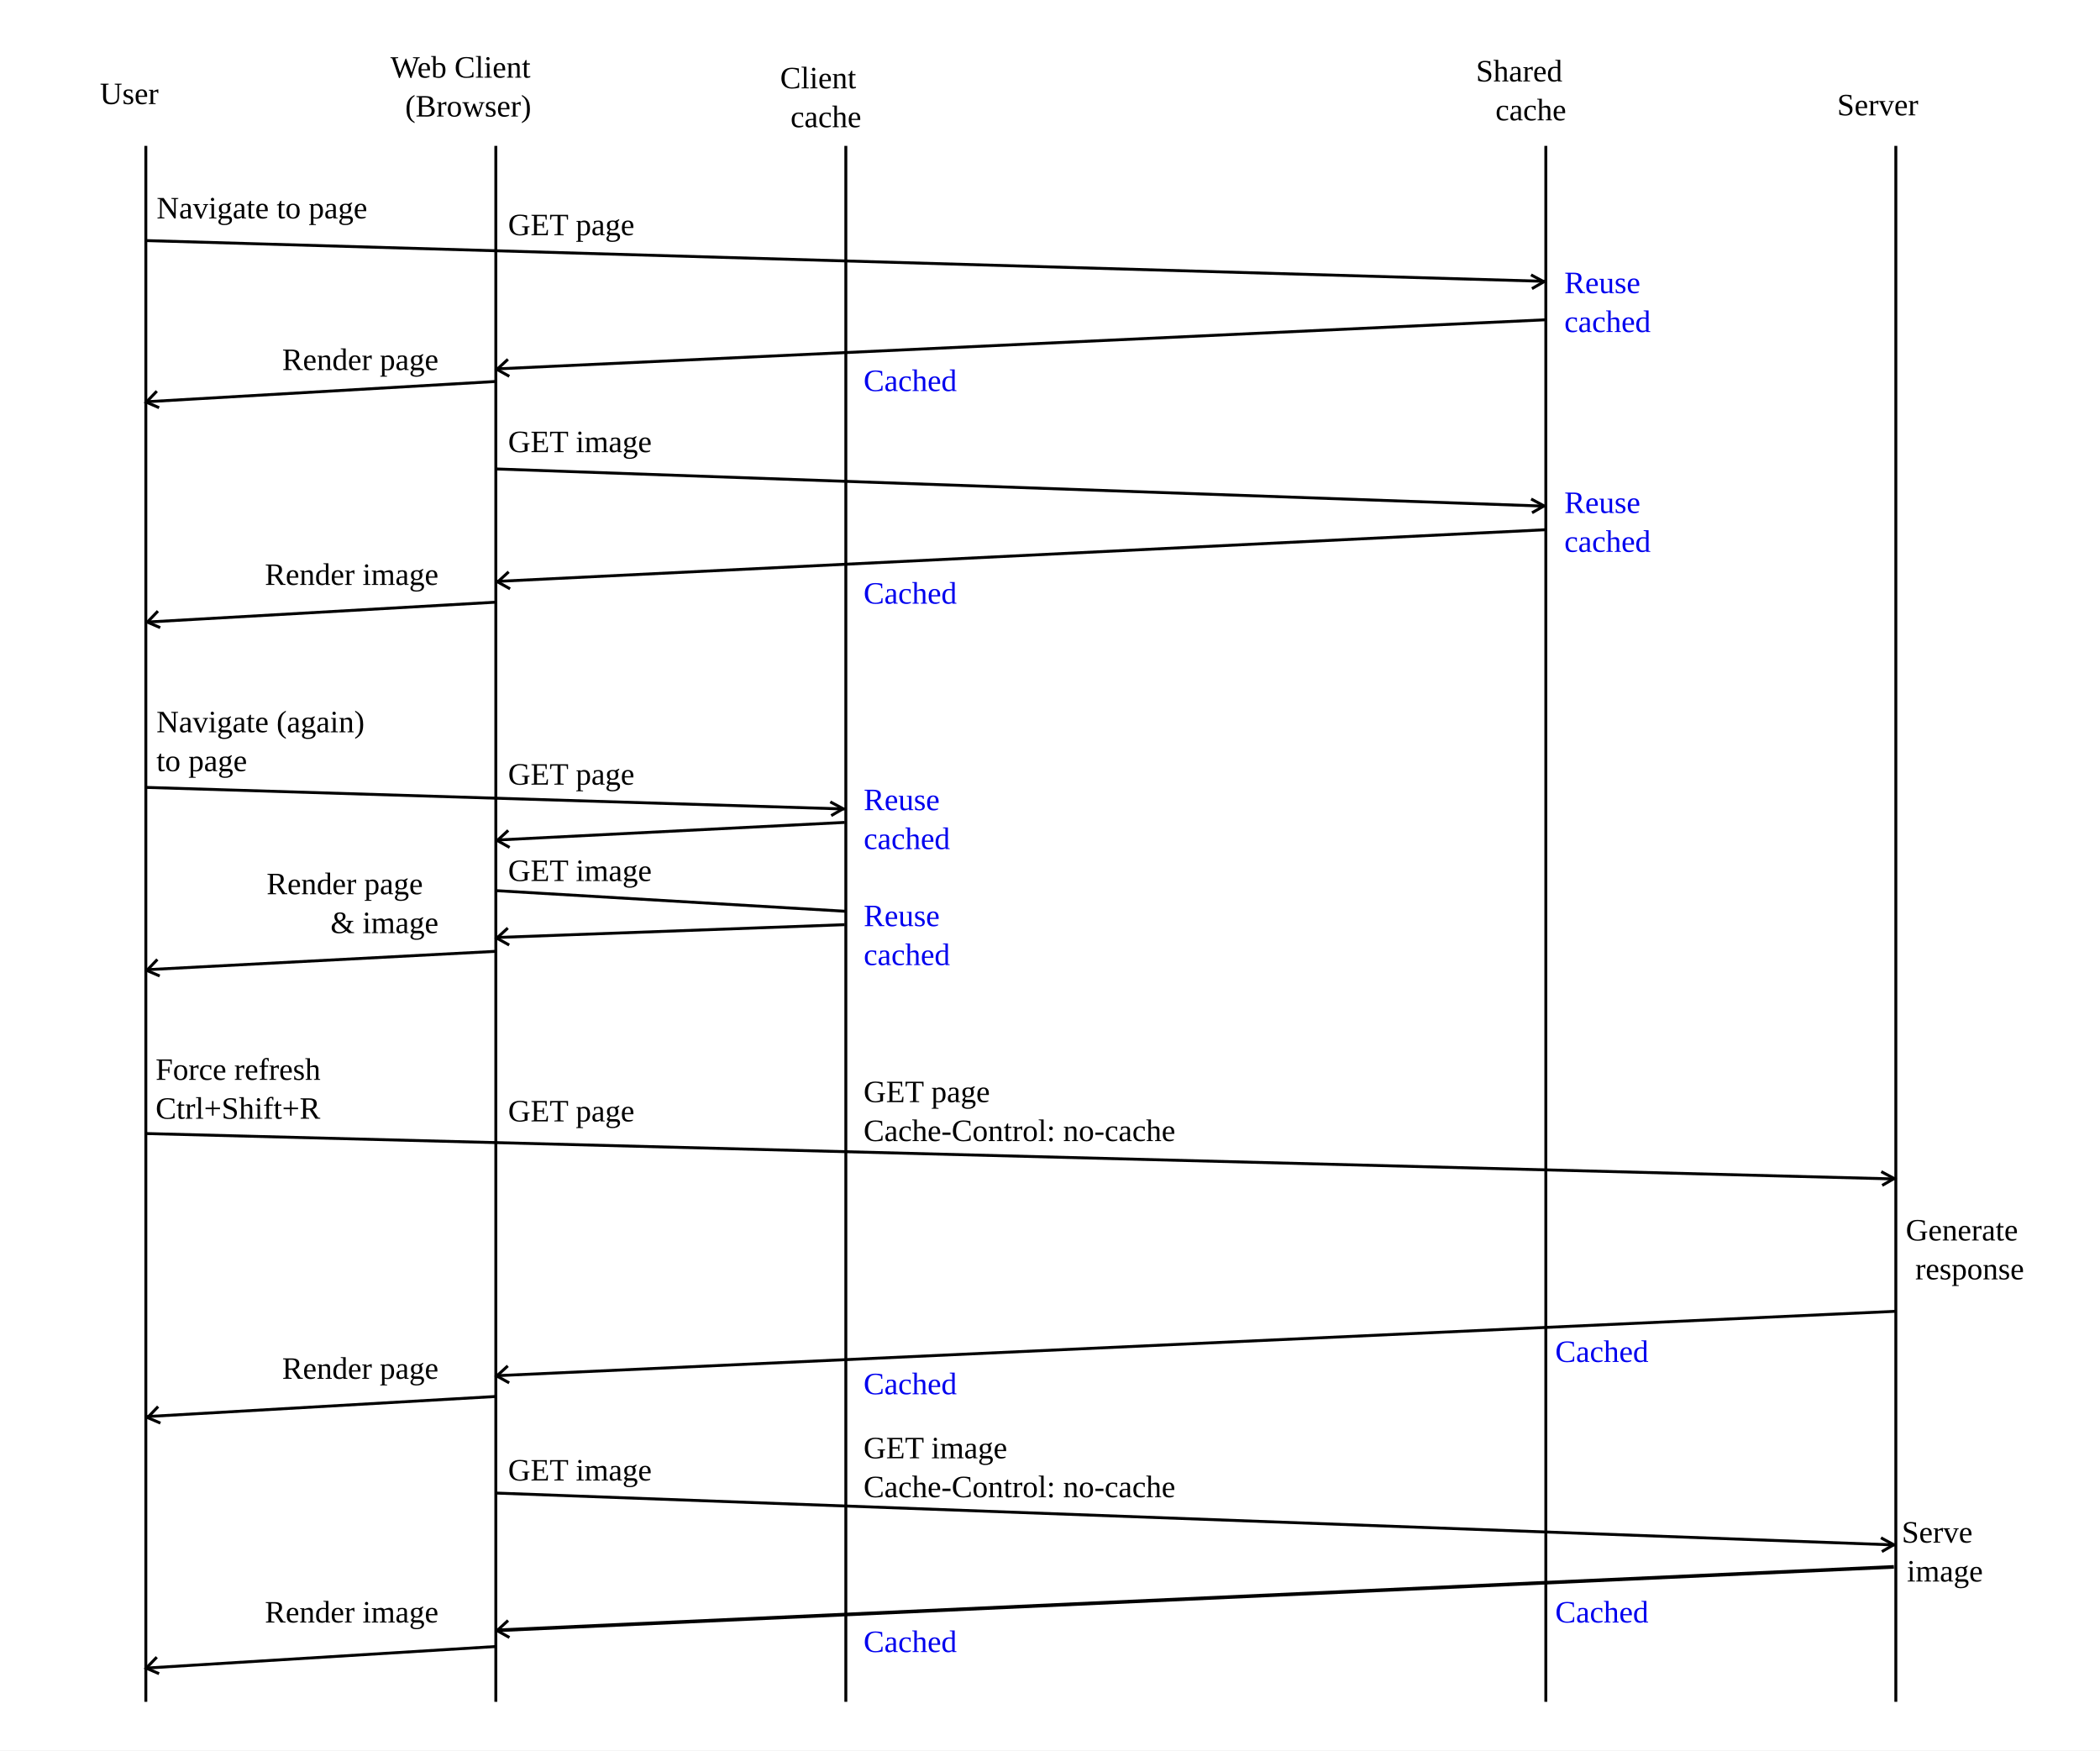
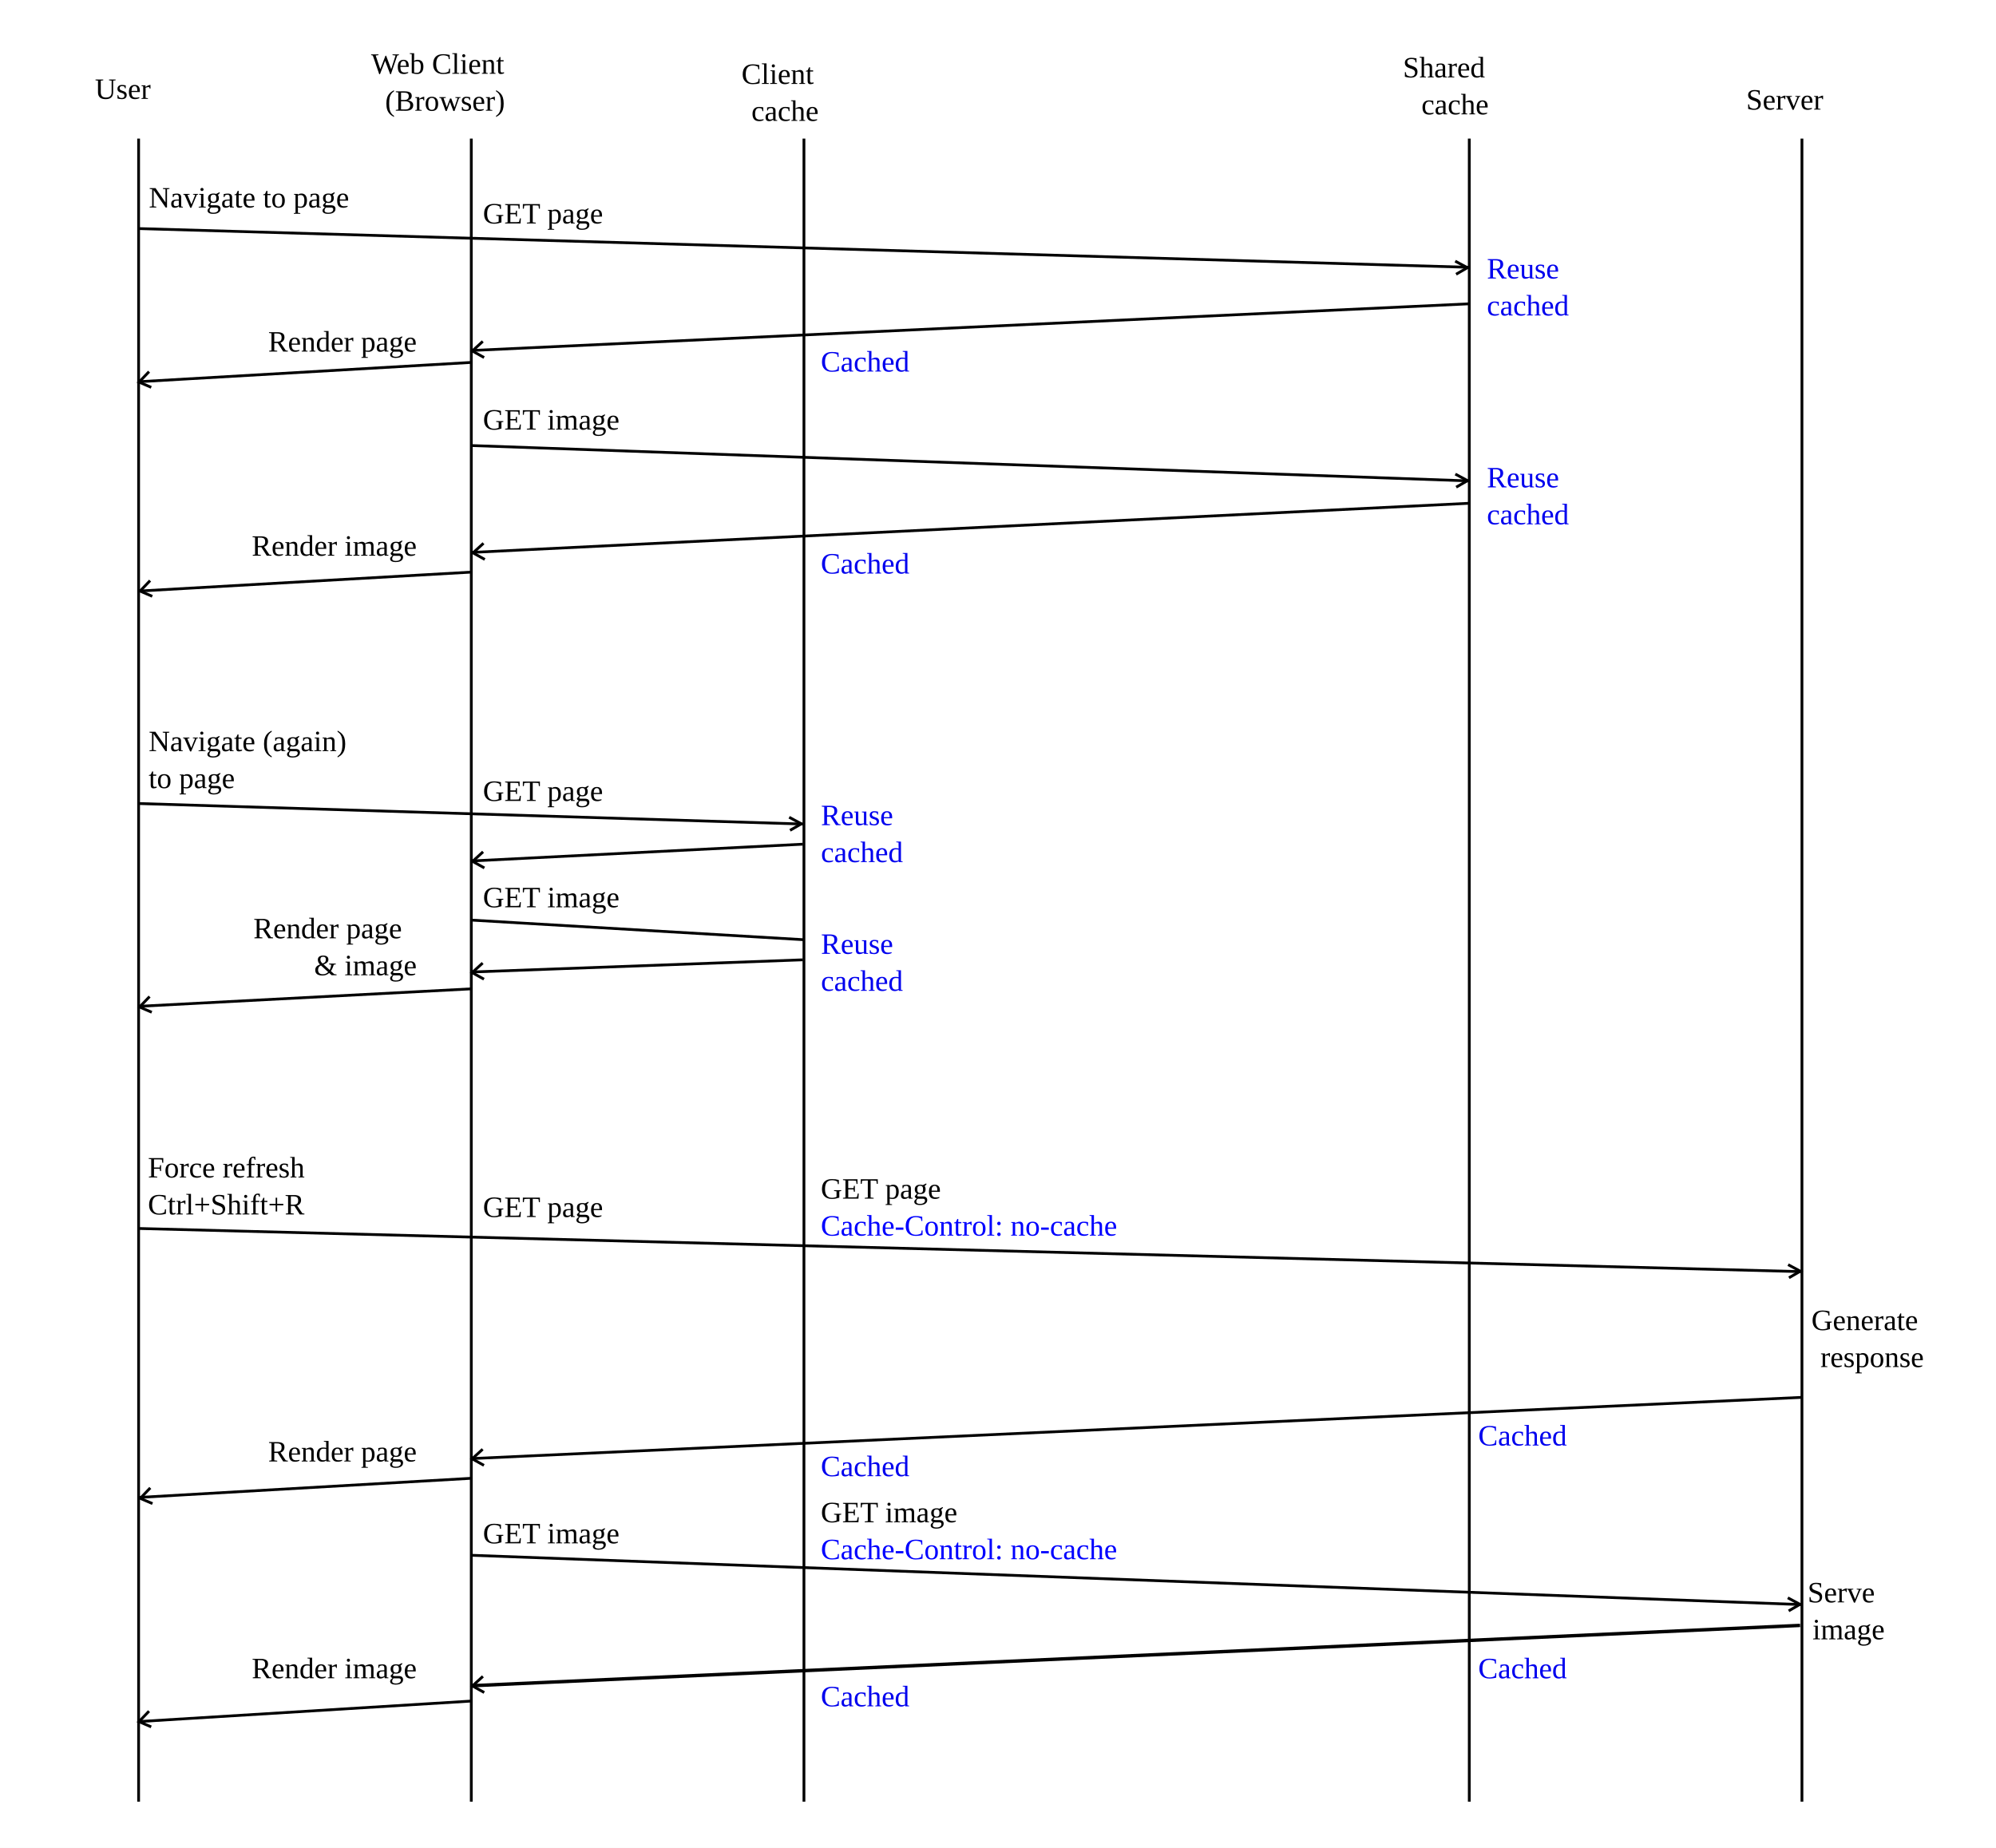
- <svg xmlns="http://www.w3.org/2000/svg" width="1080" height="900" viewBox="0 0 1080 900" version="1.1" id="svg1">
+ <svg xmlns="http://www.w3.org/2000/svg" width="1080" height="1000" viewBox="0 0 1080 1000" version="1.1" id="svg1">
  <defs id="defs1" />
  <g id="layer1">
-     <rect style="fill:#ffffff;fill-opacity:1;stroke:none;stroke-width:2.476" id="rect1" width="1080" height="900" x="0" y="0" ry="1.0547323e-13" />
-     <path style="fill:none;stroke:#000000;stroke-width:1.5;stroke-dasharray:none" d="M 75,75 V 875" id="path1" />
-     <path style="fill:none;stroke:#000000;stroke-width:1.5;stroke-dasharray:none" d="M 255,75 V 875" id="path1-1" />
-     <path style="fill:none;stroke:#000000;stroke-width:1.5;stroke-dasharray:none" d="M 435,75 V 875" id="path22" />
-     <path style="fill:none;stroke:#000000;stroke-width:1.5;stroke-dasharray:none" d="M 795,75 V 875" id="path1-7-2" />
-     <path style="fill:none;stroke:#000000;stroke-width:1.5;stroke-dasharray:none" d="M 975,75 V 875" id="path1-1-6-7" />
+     <rect style="fill:#ffffff;fill-opacity:1;stroke:none;stroke-width:2.61" id="rect1" width="1080" height="1000" x="0" y="0" ry="1.1719247e-13" />
+     <path style="fill:none;stroke:#000000;stroke-width:1.5;stroke-dasharray:none" d="M 75,75 V 975" id="path1" />
+     <path style="fill:none;stroke:#000000;stroke-width:1.5;stroke-dasharray:none" d="M 255,75 V 975" id="path1-1" />
+     <path style="fill:none;stroke:#000000;stroke-width:1.5;stroke-dasharray:none" d="M 435,75 V 975" id="path22" />
+     <path style="fill:none;stroke:#000000;stroke-width:1.5;stroke-dasharray:none" d="M 795,75 V 975" id="path1-7-2" />
+     <path style="fill:none;stroke:#000000;stroke-width:1.5;stroke-dasharray:none" d="M 975,75 V 975" id="path1-1-6-7" />
    <text xml:space="preserve" style="font-size:16px;text-align:center;writing-mode:lr-tb;direction:ltr;text-anchor:middle;fill:#000000;fill-opacity:1;stroke:none;stroke-width:1.5;stroke-dasharray:none;stroke-opacity:1" x="76.448" y="53.508" id="text1">
      <tspan id="tspan1" x="76.448" y="53.508" style="stroke-width:1.5">User</tspan>
    </text>
    <text xml:space="preserve" style="font-size:16px;text-align:center;writing-mode:lr-tb;direction:ltr;text-anchor:middle;fill:#000000;fill-opacity:1;stroke:none;stroke-width:1.5;stroke-dasharray:none;stroke-opacity:1" x="261.284" y="120.924" id="text1-0">
      <tspan id="tspan1-9" x="261.284" y="120.924" style="text-align:start;text-anchor:start;stroke-width:1.5">GET page</tspan>
    </text>
    <text xml:space="preserve" style="font-size:16px;text-align:center;writing-mode:lr-tb;direction:ltr;text-anchor:middle;fill:#000000;fill-opacity:1;stroke:none;stroke-width:1.5;stroke-dasharray:none;stroke-opacity:1" x="261.284" y="232.472" id="text1-0-9">
      <tspan id="tspan1-9-7" x="261.284" y="232.472" style="text-align:start;text-anchor:start;stroke-width:1.5">GET image</tspan>
    </text>
    <text xml:space="preserve" style="font-size:16px;text-align:center;writing-mode:lr-tb;direction:ltr;text-anchor:middle;fill:#000000;fill-opacity:1;stroke:none;stroke-width:1.5;stroke-dasharray:none;stroke-opacity:1" x="80.521" y="112.283" id="text1-0-4">
      <tspan id="tspan1-9-8" x="80.521" y="112.283" style="text-align:start;text-anchor:start;stroke-width:1.5">Navigate to page</tspan>
    </text>
    <text xml:space="preserve" style="font-size:16px;text-align:center;writing-mode:lr-tb;direction:ltr;text-anchor:middle;fill:#000000;fill-opacity:1;stroke:none;stroke-width:1.5;stroke-dasharray:none;stroke-opacity:1" x="245.501" y="300.727" id="text1-0-4-3">
      <tspan id="tspan1-9-8-7" x="245.501" y="300.727" style="text-align:end;text-anchor:end;stroke-width:1.5">Render image</tspan>
    </text>
    <text xml:space="preserve" style="font-size:16px;text-align:center;writing-mode:lr-tb;direction:ltr;text-anchor:middle;fill:#000000;fill-opacity:1;stroke:none;stroke-width:1.5;stroke-dasharray:none;stroke-opacity:1" x="434.76" y="45.406" id="text1-3">
      <tspan id="tspan1-1" x="434.76" y="45.406" style="stroke-width:1.5">Client</tspan>
      <tspan x="434.76" y="65.406" style="stroke-width:1.5" id="tspan6">cache</tspan>
    </text>
    <text xml:space="preserve" style="font-size:16px;text-align:center;writing-mode:lr-tb;direction:ltr;text-anchor:middle;fill:#000000;fill-opacity:1;stroke:none;stroke-width:1.5;stroke-dasharray:none;stroke-opacity:1" x="797.289" y="41.871" id="text1-3-8">
      <tspan id="tspan1-1-6" x="797.289" y="41.871" style="stroke-width:1.5">Shared </tspan>
      <tspan x="797.289" y="61.871" id="tspan3" style="stroke-width:1.5">cache</tspan>
    </text>
    <g id="g1" transform="matrix(1.5,0,0,1.5,96.47775,-88.60132)" style="stroke:none">
      <text xml:space="preserve" style="font-size:10.667px;text-align:center;writing-mode:lr-tb;direction:ltr;text-anchor:middle;fill:#000000;fill-opacity:1;stroke:none;stroke-width:1;stroke-dasharray:none;stroke-opacity:1" x="105.551" y="85.672" id="text1-4">
        <tspan x="105.551" y="85.672" id="tspan2">Web Client</tspan>
        <tspan x="105.551" y="99.005" id="tspan4">(Browser)</tspan>
      </text>
    </g>
    <text xml:space="preserve" style="font-size:16px;text-align:center;writing-mode:lr-tb;direction:ltr;text-anchor:middle;fill:#000000;fill-opacity:1;stroke:none;stroke-width:1.5;stroke-dasharray:none;stroke-opacity:1" x="975.688" y="59.296" id="text1-3-8-6">
      <tspan x="975.688" y="59.296" id="tspan3-2" style="stroke-width:1.5">Server</tspan>
    </text>
    <text xml:space="preserve" style="font-size:16px;text-align:center;writing-mode:lr-tb;direction:ltr;text-anchor:middle;fill:#0000ee;fill-opacity:1;stroke:none;stroke-width:1.5;stroke-dasharray:none;stroke-opacity:1" x="804.517" y="150.712" id="text1-3-8-6-6-0-1">
      <tspan x="804.517" y="150.712" id="tspan3-2-0-97-0" style="text-align:start;text-anchor:start;fill:#0000ee;fill-opacity:1;stroke-width:1.5">Reuse</tspan>
      <tspan x="804.517" y="170.712" id="tspan21-9" style="text-align:start;text-anchor:start;fill:#0000ee;fill-opacity:1;stroke-width:1.5">cached</tspan>
    </text>
    <text xml:space="preserve" style="font-size:16px;text-align:center;writing-mode:lr-tb;direction:ltr;text-anchor:middle;fill:#0000ee;fill-opacity:1;stroke:none;stroke-width:1.5;stroke-dasharray:none;stroke-opacity:1" x="444.1" y="201.058" id="text1-3-8-6-6-4">
      <tspan x="444.1" y="201.058" id="tspan3-2-0-9" style="text-align:start;text-anchor:start;fill:#0000ee;fill-opacity:1;stroke-width:1.5">Cached</tspan>
    </text>
    <text xml:space="preserve" style="font-size:16px;text-align:center;writing-mode:lr-tb;direction:ltr;text-anchor:middle;fill:#0000ee;fill-opacity:1;stroke:none;stroke-width:1.5;stroke-dasharray:none;stroke-opacity:1" x="444.1" y="310.362" id="text1-3-8-6-6-4-5">
      <tspan x="444.1" y="310.362" id="tspan3-2-0-9-7" style="text-align:start;text-anchor:start;fill:#0000ee;fill-opacity:1;stroke-width:1.5">Cached</tspan>
    </text>
-     <text xml:space="preserve" style="font-size:16px;text-align:center;writing-mode:lr-tb;direction:ltr;text-anchor:middle;fill:#000000;fill-opacity:1;stroke:none;stroke-width:1.5;stroke-dasharray:none;stroke-opacity:1" x="1022.967" y="637.797" id="text1-3-8-6-3">
-       <tspan x="1022.967" y="637.797" id="tspan3-2-8" style="stroke-width:1.5">Generate</tspan>
-       <tspan x="1022.967" y="657.797" id="tspan7" style="stroke-width:1.5">response</tspan>
+     <text xml:space="preserve" style="font-size:16px;text-align:center;writing-mode:lr-tb;direction:ltr;text-anchor:middle;fill:#000000;fill-opacity:1;stroke:none;stroke-width:1.5;stroke-dasharray:none;stroke-opacity:1" x="1022.967" y="719.797" id="text1-3-8-6-3">
+       <tspan x="1022.967" y="719.797" id="tspan3-2-8" style="stroke-width:1.5">Generate</tspan>
+       <tspan x="1022.967" y="739.797" id="tspan7" style="stroke-width:1.5">response</tspan>
    </text>
-     <text xml:space="preserve" style="font-size:16px;text-align:center;writing-mode:lr-tb;direction:ltr;text-anchor:middle;fill:#000000;fill-opacity:1;stroke:none;stroke-width:1.5;stroke-dasharray:none;stroke-opacity:1" x="1010.237" y="793.143" id="text1-3-8-6-3-8">
-       <tspan x="1010.237" y="793.143" id="tspan7-0" style="stroke-width:1.5">Serve</tspan>
-       <tspan x="1010.237" y="813.143" style="stroke-width:1.5" id="tspan10">image</tspan>
+     <text xml:space="preserve" style="font-size:16px;text-align:center;writing-mode:lr-tb;direction:ltr;text-anchor:middle;fill:#000000;fill-opacity:1;stroke:none;stroke-width:1.5;stroke-dasharray:none;stroke-opacity:1" x="1010.237" y="867.143" id="text1-3-8-6-3-8">
+       <tspan x="1010.237" y="867.143" id="tspan7-0" style="stroke-width:1.5">Serve</tspan>
+       <tspan x="1010.237" y="887.143" style="stroke-width:1.5" id="tspan10">image</tspan>
    </text>
    <path style="fill:#000000;fill-opacity:1;stroke:#000000;stroke-width:1.5;stroke-dasharray:none;stroke-opacity:1" d="m 74.608,123.684 720.247,20.973" id="path4" />
    <path style="fill:none;fill-opacity:1;stroke:#000000;stroke-width:1.5;stroke-dasharray:none;stroke-opacity:1" d="m 787.859,148.408 6.142,-3.543 -6.614,-3.543" id="path5" />
    <path style="fill:none;fill-opacity:1;stroke:#000000;stroke-width:1.5;stroke-dasharray:none;stroke-opacity:1" d="M 794.865,164.417 255.047,189.687" id="path8" />
    <path style="fill:none;fill-opacity:1;stroke:#000000;stroke-width:1.5;stroke-dasharray:none;stroke-opacity:1" d="m 261.932,193.484 -6.378,-3.543 5.669,-5.197" id="path9" />
    <path style="fill:#000000;fill-opacity:1;stroke:#000000;stroke-width:1.5;stroke-dasharray:none;stroke-opacity:1" d="m 254.873,241.106 539.816,19.146" id="path4-4" />
    <path style="fill:none;fill-opacity:1;stroke:#000000;stroke-width:1.5;stroke-dasharray:none;stroke-opacity:1" d="m 787.917,263.647 6.142,-3.543 -6.614,-3.543" id="path5-3" />
    <path style="fill:none;fill-opacity:1;stroke:#000000;stroke-width:1.5;stroke-dasharray:none;stroke-opacity:1" d="M 794.827,272.362 255.263,298.951" id="path8-8" />
    <path style="fill:none;fill-opacity:1;stroke:#000000;stroke-width:1.5;stroke-dasharray:none;stroke-opacity:1" d="m 262.319,302.747 -6.378,-3.543 5.669,-5.197" id="path9-4" />
    <path style="fill:none;fill-opacity:1;stroke:#000000;stroke-width:1.5;stroke-dasharray:none;stroke-opacity:1" d="M 254.808,309.621 75.194,319.863" id="path10" />
    <path style="fill:none;fill-opacity:1;stroke:#000000;stroke-width:1.5;stroke-dasharray:none;stroke-opacity:1" d="m 82.398,322.709 -6.614,-2.835 5.433,-5.669" id="path11" />
    <text xml:space="preserve" style="font-size:16px;text-align:center;writing-mode:lr-tb;direction:ltr;text-anchor:middle;fill:#000000;fill-opacity:1;stroke:none;stroke-width:1.5;stroke-dasharray:none;stroke-opacity:1" x="245.501" y="190.249" id="text1-0-4-3-8">
      <tspan id="tspan1-9-8-7-1" x="245.501" y="190.249" style="text-align:end;text-anchor:end;stroke-width:1.5">Render page</tspan>
    </text>
    <path style="fill:none;fill-opacity:1;stroke:#000000;stroke-width:1.5;stroke-dasharray:none;stroke-opacity:1" d="M 254.853,196.144 75.41,206.556" id="path10-0" />
    <path style="fill:none;fill-opacity:1;stroke:#000000;stroke-width:1.5;stroke-dasharray:none;stroke-opacity:1" d="m 81.834,209.625 -6.614,-2.835 5.433,-5.669" id="path11-3" />
-     <text xml:space="preserve" style="font-size:16px;text-align:center;writing-mode:lr-tb;direction:ltr;text-anchor:middle;fill:#000000;fill-opacity:1;stroke:none;stroke-width:1.5;stroke-dasharray:none;stroke-opacity:1" x="261.284" y="403.43" id="text1-0-5">
-       <tspan id="tspan1-9-2" x="261.284" y="403.43" style="text-align:start;text-anchor:start;stroke-width:1.5">GET page</tspan>
+     <text xml:space="preserve" style="font-size:16px;text-align:center;writing-mode:lr-tb;direction:ltr;text-anchor:middle;fill:#000000;fill-opacity:1;stroke:none;stroke-width:1.5;stroke-dasharray:none;stroke-opacity:1" x="261.284" y="433.43" id="text1-0-5">
+       <tspan id="tspan1-9-2" x="261.284" y="433.43" style="text-align:start;text-anchor:start;stroke-width:1.5">GET page</tspan>
    </text>
-     <text xml:space="preserve" style="font-size:16px;text-align:center;writing-mode:lr-tb;direction:ltr;text-anchor:middle;fill:#000000;fill-opacity:1;stroke:none;stroke-width:1.5;stroke-dasharray:none;stroke-opacity:1" x="261.284" y="452.976" id="text1-0-9-3">
-       <tspan id="tspan1-9-7-8" x="261.284" y="452.976" style="text-align:start;text-anchor:start;stroke-width:1.5">GET image</tspan>
+     <text xml:space="preserve" style="font-size:16px;text-align:center;writing-mode:lr-tb;direction:ltr;text-anchor:middle;fill:#000000;fill-opacity:1;stroke:none;stroke-width:1.5;stroke-dasharray:none;stroke-opacity:1" x="261.284" y="490.976" id="text1-0-9-3">
+       <tspan id="tspan1-9-7-8" x="261.284" y="490.976" style="text-align:start;text-anchor:start;stroke-width:1.5">GET image</tspan>
    </text>
-     <text xml:space="preserve" style="font-size:16px;text-align:start;writing-mode:lr-tb;direction:ltr;text-anchor:start;fill:#000000;fill-opacity:1;stroke:none;stroke-width:1.5;stroke-dasharray:none;stroke-opacity:1" x="80.427" y="376.494" id="text1-0-4-7">
-       <tspan id="tspan1-9-8-8" x="80.427" y="376.494" style="text-align:start;text-anchor:start;stroke-width:1.5">Navigate (again)</tspan>
-       <tspan x="80.427" y="396.494" style="text-align:start;text-anchor:start;stroke-width:1.5" id="tspan9">to page</tspan>
+     <text xml:space="preserve" style="font-size:16px;text-align:start;writing-mode:lr-tb;direction:ltr;text-anchor:start;fill:#000000;fill-opacity:1;stroke:none;stroke-width:1.5;stroke-dasharray:none;stroke-opacity:1" x="80.427" y="406.494" id="text1-0-4-7">
+       <tspan id="tspan1-9-8-8" x="80.427" y="406.494" style="text-align:start;text-anchor:start;stroke-width:1.5">Navigate (again)</tspan>
+       <tspan x="80.427" y="426.494" style="text-align:start;text-anchor:start;stroke-width:1.5" id="tspan9">to page</tspan>
    </text>
-     <path style="fill:none;fill-opacity:1;stroke:#000000;stroke-width:1.5;stroke-dasharray:none;stroke-opacity:1" d="m 262.093,435.704 -6.378,-3.543 5.669,-5.197" id="path9-0" />
-     <text xml:space="preserve" style="font-size:16px;text-align:start;writing-mode:lr-tb;direction:ltr;text-anchor:start;fill:#000000;fill-opacity:1;stroke:none;stroke-width:1.5;stroke-dasharray:none;stroke-opacity:1" x="245.501" y="459.761" id="text1-0-4-3-8-0">
-       <tspan id="tspan1-9-8-7-1-2" x="245.501" y="459.761" style="text-align:end;text-anchor:end;stroke-width:1.5">Render page</tspan>
-       <tspan x="245.501" y="479.761" style="text-align:end;text-anchor:end;stroke-width:1.5" id="tspan8">&amp; image</tspan>
+     <path style="fill:none;fill-opacity:1;stroke:#000000;stroke-width:1.5;stroke-dasharray:none;stroke-opacity:1" d="m 262.093,469.704 -6.378,-3.543 5.669,-5.197" id="path9-0" />
+     <text xml:space="preserve" style="font-size:16px;text-align:start;writing-mode:lr-tb;direction:ltr;text-anchor:start;fill:#000000;fill-opacity:1;stroke:none;stroke-width:1.5;stroke-dasharray:none;stroke-opacity:1" x="245.501" y="507.761" id="text1-0-4-3-8-0">
+       <tspan id="tspan1-9-8-7-1-2" x="245.501" y="507.761" style="text-align:end;text-anchor:end;stroke-width:1.5">Render page</tspan>
+       <tspan x="245.501" y="527.761" style="text-align:end;text-anchor:end;stroke-width:1.5" id="tspan8">&amp; image</tspan>
    </text>
-     <path style="fill:none;fill-opacity:1;stroke:#000000;stroke-width:1.5;stroke-dasharray:none;stroke-opacity:1" d="m 254.859,489.136 -179.032,9.42" id="path10-0-3" />
-     <path style="fill:none;fill-opacity:1;stroke:#000000;stroke-width:1.5;stroke-dasharray:none;stroke-opacity:1" d="m 434.413,422.846 -179.334,9.085" id="path10-0-3-0" />
-     <path style="fill:none;fill-opacity:1;stroke:#000000;stroke-width:1.5;stroke-dasharray:none;stroke-opacity:1" d="m 261.864,485.899 -6.378,-3.543 5.669,-5.197" id="path9-0-9" />
-     <path style="fill:none;fill-opacity:1;stroke:#000000;stroke-width:1.5;stroke-dasharray:none;stroke-opacity:1" d="m 434.407,475.422 -179.032,6.592" id="path10-0-3-0-4" />
-     <path style="fill:none;fill-opacity:1;stroke:#000000;stroke-width:1.5;stroke-dasharray:none;stroke-opacity:1" d="M 434.45,415.954 75.525,404.861" id="path10-0-3-4" />
-     <path style="fill:none;fill-opacity:1;stroke:#000000;stroke-width:1.5;stroke-dasharray:none;stroke-opacity:1" d="m 427.475,419.36 6.142,-3.543 -6.614,-3.543" id="path5-5" />
-     <path style="fill:none;fill-opacity:1;stroke:#000000;stroke-width:1.5;stroke-dasharray:none;stroke-opacity:1" d="m 82.121,501.808 -6.614,-2.835 5.433,-5.669" id="path11-3-2" />
+     <path style="fill:none;fill-opacity:1;stroke:#000000;stroke-width:1.5;stroke-dasharray:none;stroke-opacity:1" d="m 254.859,535.136 -179.032,9.42" id="path10-0-3" />
+     <path style="fill:none;fill-opacity:1;stroke:#000000;stroke-width:1.5;stroke-dasharray:none;stroke-opacity:1" d="m 434.413,456.846 -179.334,9.085" id="path10-0-3-0" />
+     <path style="fill:none;fill-opacity:1;stroke:#000000;stroke-width:1.5;stroke-dasharray:none;stroke-opacity:1" d="m 261.864,529.899 -6.378,-3.543 5.669,-5.197" id="path9-0-9" />
+     <path style="fill:none;fill-opacity:1;stroke:#000000;stroke-width:1.5;stroke-dasharray:none;stroke-opacity:1" d="m 434.407,519.422 -179.032,6.592" id="path10-0-3-0-4" />
+     <path style="fill:none;fill-opacity:1;stroke:#000000;stroke-width:1.5;stroke-dasharray:none;stroke-opacity:1" d="M 434.45,445.954 75.525,434.861" id="path10-0-3-4" />
+     <path style="fill:none;fill-opacity:1;stroke:#000000;stroke-width:1.5;stroke-dasharray:none;stroke-opacity:1" d="m 427.475,449.36 6.142,-3.543 -6.614,-3.543" id="path5-5" />
+     <path style="fill:none;fill-opacity:1;stroke:#000000;stroke-width:1.5;stroke-dasharray:none;stroke-opacity:1" d="m 82.121,547.808 -6.614,-2.835 5.433,-5.669" id="path11-3-2" />
    <text xml:space="preserve" style="font-size:10.667px;line-height:1.25;font-family:sans-serif;text-align:center;text-anchor:middle" x="201.581" y="34.017" id="text5">
      <tspan id="tspan5" x="201.581" y="34.017" />
    </text>
    <text xml:space="preserve" style="font-size:16px;text-align:center;writing-mode:lr-tb;direction:ltr;text-anchor:middle;fill:#0000ee;fill-opacity:1;stroke:none;stroke-width:1.5;stroke-dasharray:none;stroke-opacity:1" x="804.517" y="263.742" id="text1-3-8-6-6-0-01">
      <tspan x="804.517" y="263.742" id="tspan3-2-0-97-6" style="text-align:start;text-anchor:start;fill:#0000ee;fill-opacity:1;stroke-width:1.5">Reuse</tspan>
      <tspan x="804.517" y="283.742" id="tspan21-4" style="text-align:start;text-anchor:start;fill:#0000ee;fill-opacity:1;stroke-width:1.5">cached</tspan>
    </text>
-     <text xml:space="preserve" style="font-size:16px;text-align:center;writing-mode:lr-tb;direction:ltr;text-anchor:middle;fill:#000000;fill-opacity:1;stroke:none;stroke-width:1.5;stroke-dasharray:none;stroke-opacity:1" x="261.284" y="576.586" id="text1-0-95">
-       <tspan id="tspan1-9-1" x="261.284" y="576.586" style="text-align:start;text-anchor:start;stroke-width:1.5">GET page</tspan>
+     <text xml:space="preserve" style="font-size:16px;text-align:center;writing-mode:lr-tb;direction:ltr;text-anchor:middle;fill:#000000;fill-opacity:1;stroke:none;stroke-width:1.5;stroke-dasharray:none;stroke-opacity:1" x="261.284" y="658.586" id="text1-0-95">
+       <tspan id="tspan1-9-1" x="261.284" y="658.586" style="text-align:start;text-anchor:start;stroke-width:1.5">GET page</tspan>
    </text>
-     <text xml:space="preserve" style="font-size:16px;text-align:center;writing-mode:lr-tb;direction:ltr;text-anchor:middle;fill:#000000;fill-opacity:1;stroke:none;stroke-width:1.5;stroke-dasharray:none;stroke-opacity:1" x="444.1" y="566.672" id="text1-0-95-2">
-       <tspan id="tspan1-9-1-4" x="444.1" y="566.672" style="text-align:start;text-anchor:start;stroke-width:1.5">GET page</tspan>
-       <tspan x="444.1" y="586.672" style="text-align:start;text-anchor:start;stroke-width:1.5" id="tspan12">Cache-Control: no-cache</tspan>
+     <text xml:space="preserve" style="font-size:16px;text-align:center;writing-mode:lr-tb;direction:ltr;text-anchor:middle;fill:#000000;fill-opacity:1;stroke:none;stroke-width:1.5;stroke-dasharray:none;stroke-opacity:1" x="444.1" y="648.672" id="text1-0-95-2">
+       <tspan id="tspan1-9-1-4" x="444.1" y="648.672" style="text-align:start;text-anchor:start;stroke-width:1.5">GET page</tspan>
+       <tspan x="444.1" y="668.672" style="text-align:start;text-anchor:start;fill:#0000ff;fill-opacity:1;stroke-width:1.5" id="tspan12">Cache-Control: no-cache</tspan>
    </text>
-     <text xml:space="preserve" style="font-size:16px;text-align:center;writing-mode:lr-tb;direction:ltr;text-anchor:middle;fill:#000000;fill-opacity:1;stroke:none;stroke-width:1.5;stroke-dasharray:none;stroke-opacity:1" x="444.1" y="749.794" id="text1-0-95-2-3">
-       <tspan id="tspan1-9-1-4-7" x="444.1" y="749.794" style="text-align:start;text-anchor:start;stroke-width:1.5">GET image</tspan>
-       <tspan x="444.1" y="769.794" style="text-align:start;text-anchor:start;stroke-width:1.5" id="tspan12-9">Cache-Control: no-cache</tspan>
+     <text xml:space="preserve" style="font-size:16px;text-align:center;writing-mode:lr-tb;direction:ltr;text-anchor:middle;fill:#000000;fill-opacity:1;stroke:none;stroke-width:1.5;stroke-dasharray:none;stroke-opacity:1" x="444.1" y="823.794" id="text1-0-95-2-3">
+       <tspan id="tspan1-9-1-4-7" x="444.1" y="823.794" style="text-align:start;text-anchor:start;stroke-width:1.5">GET image</tspan>
+       <tspan x="444.1" y="843.794" style="text-align:start;text-anchor:start;fill:#0000ff;fill-opacity:1;stroke-width:1.5" id="tspan12-9">Cache-Control: no-cache</tspan>
    </text>
-     <text xml:space="preserve" style="font-size:16px;text-align:center;writing-mode:lr-tb;direction:ltr;text-anchor:middle;fill:#000000;fill-opacity:1;stroke:none;stroke-width:1.5;stroke-dasharray:none;stroke-opacity:1" x="261.284" y="761.202" id="text1-0-9-7">
-       <tspan id="tspan1-9-7-4" x="261.284" y="761.202" style="text-align:start;text-anchor:start;stroke-width:1.5">GET image</tspan>
+     <text xml:space="preserve" style="font-size:16px;text-align:center;writing-mode:lr-tb;direction:ltr;text-anchor:middle;fill:#000000;fill-opacity:1;stroke:none;stroke-width:1.5;stroke-dasharray:none;stroke-opacity:1" x="261.284" y="835.202" id="text1-0-9-7">
+       <tspan id="tspan1-9-7-4" x="261.284" y="835.202" style="text-align:start;text-anchor:start;stroke-width:1.5">GET image</tspan>
    </text>
-     <text xml:space="preserve" style="font-size:16px;text-align:start;writing-mode:lr-tb;direction:ltr;text-anchor:start;fill:#000000;fill-opacity:1;stroke:none;stroke-width:1.5;stroke-dasharray:none;stroke-opacity:1" x="80.013" y="555.206" id="text1-0-4-5">
-       <tspan id="tspan1-9-8-1" x="80.013" y="555.206" style="text-align:start;text-anchor:start;stroke-width:1.5">Force refresh</tspan>
-       <tspan x="80.013" y="575.206" style="text-align:start;text-anchor:start;stroke-width:1.5" id="tspan11">Ctrl+Shift+R</tspan>
+     <text xml:space="preserve" style="font-size:16px;text-align:start;writing-mode:lr-tb;direction:ltr;text-anchor:start;fill:#000000;fill-opacity:1;stroke:none;stroke-width:1.5;stroke-dasharray:none;stroke-opacity:1" x="80.013" y="637.206" id="text1-0-4-5">
+       <tspan id="tspan1-9-8-1" x="80.013" y="637.206" style="text-align:start;text-anchor:start;stroke-width:1.5">Force refresh</tspan>
+       <tspan x="80.013" y="657.206" style="text-align:start;text-anchor:start;stroke-width:1.5" id="tspan11">Ctrl+Shift+R</tspan>
    </text>
-     <text xml:space="preserve" style="font-size:16px;text-align:center;writing-mode:lr-tb;direction:ltr;text-anchor:middle;fill:#000000;fill-opacity:1;stroke:none;stroke-width:1.5;stroke-dasharray:none;stroke-opacity:1" x="245.501" y="834.21" id="text1-0-4-3-4">
-       <tspan id="tspan1-9-8-7-6" x="245.501" y="834.21" style="text-align:end;text-anchor:end;stroke-width:1.5">Render image</tspan>
+     <text xml:space="preserve" style="font-size:16px;text-align:center;writing-mode:lr-tb;direction:ltr;text-anchor:middle;fill:#000000;fill-opacity:1;stroke:none;stroke-width:1.5;stroke-dasharray:none;stroke-opacity:1" x="245.501" y="908.21" id="text1-0-4-3-4">
+       <tspan id="tspan1-9-8-7-6" x="245.501" y="908.21" style="text-align:end;text-anchor:end;stroke-width:1.5">Render image</tspan>
    </text>
-     <text xml:space="preserve" style="font-size:16px;text-align:center;writing-mode:lr-tb;direction:ltr;text-anchor:middle;fill:#0000ee;fill-opacity:1;stroke:none;stroke-width:1.5;stroke-dasharray:none;stroke-opacity:1" x="444.1" y="716.855" id="text1-3-8-6-6-4-2">
-       <tspan x="444.1" y="716.855" id="tspan3-2-0-9-1" style="text-align:start;text-anchor:start;fill:#0000ee;fill-opacity:1;stroke-width:1.5">Cached</tspan>
+     <text xml:space="preserve" style="font-size:16px;text-align:center;writing-mode:lr-tb;direction:ltr;text-anchor:middle;fill:#0000ee;fill-opacity:1;stroke:none;stroke-width:1.5;stroke-dasharray:none;stroke-opacity:1" x="444.1" y="798.855" id="text1-3-8-6-6-4-2">
+       <tspan x="444.1" y="798.855" id="tspan3-2-0-9-1" style="text-align:start;text-anchor:start;fill:#0000ee;fill-opacity:1;stroke-width:1.5">Cached</tspan>
    </text>
-     <text xml:space="preserve" style="font-size:16px;text-align:center;writing-mode:lr-tb;direction:ltr;text-anchor:middle;fill:#0000ee;fill-opacity:1;stroke:none;stroke-width:1.5;stroke-dasharray:none;stroke-opacity:1" x="833.81" y="700.255" id="text1-3-8-6-6-4-2-4">
-       <tspan x="833.81" y="700.255" id="tspan3-2-0-9-1-4" style="fill:#0000ee;fill-opacity:1;stroke-width:1.5">Cached</tspan>
+     <text xml:space="preserve" style="font-size:16px;text-align:center;writing-mode:lr-tb;direction:ltr;text-anchor:middle;fill:#0000ee;fill-opacity:1;stroke:none;stroke-width:1.5;stroke-dasharray:none;stroke-opacity:1" x="833.81" y="782.255" id="text1-3-8-6-6-4-2-4">
+       <tspan x="833.81" y="782.255" id="tspan3-2-0-9-1-4" style="fill:#0000ee;fill-opacity:1;stroke-width:1.5">Cached</tspan>
    </text>
-     <text xml:space="preserve" style="font-size:16px;text-align:center;writing-mode:lr-tb;direction:ltr;text-anchor:middle;fill:#0000ee;fill-opacity:1;stroke:none;stroke-width:1.5;stroke-dasharray:none;stroke-opacity:1" x="444.1" y="849.406" id="text1-3-8-6-6-4-5-4">
-       <tspan x="444.1" y="849.406" id="tspan3-2-0-9-7-7" style="text-align:start;text-anchor:start;fill:#0000ee;fill-opacity:1;stroke-width:1.5">Cached</tspan>
+     <text xml:space="preserve" style="font-size:16px;text-align:center;writing-mode:lr-tb;direction:ltr;text-anchor:middle;fill:#0000ee;fill-opacity:1;stroke:none;stroke-width:1.5;stroke-dasharray:none;stroke-opacity:1" x="444.1" y="923.406" id="text1-3-8-6-6-4-5-4">
+       <tspan x="444.1" y="923.406" id="tspan3-2-0-9-7-7" style="text-align:start;text-anchor:start;fill:#0000ee;fill-opacity:1;stroke-width:1.5">Cached</tspan>
    </text>
-     <text xml:space="preserve" style="font-size:16px;text-align:center;writing-mode:lr-tb;direction:ltr;text-anchor:middle;fill:#0000ee;fill-opacity:1;stroke:none;stroke-width:1.5;stroke-dasharray:none;stroke-opacity:1" x="833.81" y="834.221" id="text1-3-8-6-6-4-5-4-4">
-       <tspan x="833.81" y="834.221" id="tspan3-2-0-9-7-7-0" style="fill:#0000ee;fill-opacity:1;stroke-width:1.5">Cached</tspan>
+     <text xml:space="preserve" style="font-size:16px;text-align:center;writing-mode:lr-tb;direction:ltr;text-anchor:middle;fill:#0000ee;fill-opacity:1;stroke:none;stroke-width:1.5;stroke-dasharray:none;stroke-opacity:1" x="833.81" y="908.221" id="text1-3-8-6-6-4-5-4-4">
+       <tspan x="833.81" y="908.221" id="tspan3-2-0-9-7-7-0" style="fill:#0000ee;fill-opacity:1;stroke-width:1.5">Cached</tspan>
    </text>
-     <path style="fill:#000000;fill-opacity:1;stroke:#000000;stroke-width:1.5;stroke-dasharray:none;stroke-opacity:1" d="M 75.018,582.815 974.42,606.165" id="path4-7-1" />
-     <path style="fill:none;fill-opacity:1;stroke:#000000;stroke-width:1.5;stroke-dasharray:none;stroke-opacity:1" d="m 967.987,609.481 6.142,-3.543 -6.614,-3.543" id="path5-0" />
-     <path style="fill:none;fill-opacity:1;stroke:#000000;stroke-width:1.5;stroke-dasharray:none;stroke-opacity:1" d="M 974.769,674.217 255.807,707.306" id="path8-9-0" />
-     <path style="fill:none;fill-opacity:1;stroke:#000000;stroke-width:1.5;stroke-dasharray:none;stroke-opacity:1" d="m 261.859,711.018 -6.378,-3.543 5.669,-5.197" id="path9-5" />
-     <path style="fill:#000000;fill-opacity:1;stroke:#000000;stroke-width:1.5;stroke-dasharray:none;stroke-opacity:1" d="m 255.041,767.664 719.425,26.684" id="path4-4-7-4" />
-     <path style="fill:none;fill-opacity:1;stroke:#000000;stroke-width:1.5;stroke-dasharray:none;stroke-opacity:1" d="m 967.815,797.765 6.142,-3.543 -6.614,-3.543" id="path5-3-2" />
-     <path style="fill:none;fill-opacity:1;stroke:#000000;stroke-width:1.85;stroke-dasharray:none;stroke-opacity:1" d="M 974.01,805.612 255.541,838.248" id="path8-8-9-2" />
-     <path style="fill:none;fill-opacity:1;stroke:#000000;stroke-width:1.5;stroke-dasharray:none;stroke-opacity:1" d="m 262.007,841.933 -6.378,-3.543 5.669,-5.197" id="path9-4-7" />
-     <path style="fill:none;fill-opacity:1;stroke:#000000;stroke-width:1.5;stroke-dasharray:none;stroke-opacity:1" d="M 254.694,846.58 74.61,857.689" id="path10-6" />
-     <path style="fill:none;fill-opacity:1;stroke:#000000;stroke-width:1.5;stroke-dasharray:none;stroke-opacity:1" d="m 81.814,860.536 -6.614,-2.835 5.433,-5.669" id="path11-8" />
-     <text xml:space="preserve" style="font-size:16px;text-align:center;writing-mode:lr-tb;direction:ltr;text-anchor:middle;fill:#000000;fill-opacity:1;stroke:none;stroke-width:1.5;stroke-dasharray:none;stroke-opacity:1" x="245.501" y="708.904" id="text1-0-4-3-8-2">
-       <tspan id="tspan1-9-8-7-1-9" x="245.501" y="708.904" style="text-align:end;text-anchor:end;stroke-width:1.5">Render page</tspan>
+     <path style="fill:#000000;fill-opacity:1;stroke:#000000;stroke-width:1.5;stroke-dasharray:none;stroke-opacity:1" d="M 75.018,664.815 974.42,688.165" id="path4-7-1" />
+     <path style="fill:none;fill-opacity:1;stroke:#000000;stroke-width:1.5;stroke-dasharray:none;stroke-opacity:1" d="m 967.987,691.481 6.142,-3.543 -6.614,-3.543" id="path5-0" />
+     <path style="fill:none;fill-opacity:1;stroke:#000000;stroke-width:1.5;stroke-dasharray:none;stroke-opacity:1" d="M 974.769,756.217 255.807,789.306" id="path8-9-0" />
+     <path style="fill:none;fill-opacity:1;stroke:#000000;stroke-width:1.5;stroke-dasharray:none;stroke-opacity:1" d="m 261.859,793.018 -6.378,-3.543 5.669,-5.197" id="path9-5" />
+     <path style="fill:#000000;fill-opacity:1;stroke:#000000;stroke-width:1.5;stroke-dasharray:none;stroke-opacity:1" d="m 255.041,841.664 719.425,26.684" id="path4-4-7-4" />
+     <path style="fill:none;fill-opacity:1;stroke:#000000;stroke-width:1.5;stroke-dasharray:none;stroke-opacity:1" d="m 967.815,871.765 6.142,-3.543 -6.614,-3.543" id="path5-3-2" />
+     <path style="fill:none;fill-opacity:1;stroke:#000000;stroke-width:1.85;stroke-dasharray:none;stroke-opacity:1" d="M 974.01,879.612 255.541,912.248" id="path8-8-9-2" />
+     <path style="fill:none;fill-opacity:1;stroke:#000000;stroke-width:1.5;stroke-dasharray:none;stroke-opacity:1" d="m 262.007,915.933 -6.378,-3.543 5.669,-5.197" id="path9-4-7" />
+     <path style="fill:none;fill-opacity:1;stroke:#000000;stroke-width:1.5;stroke-dasharray:none;stroke-opacity:1" d="M 254.694,920.58 74.61,931.689" id="path10-6" />
+     <path style="fill:none;fill-opacity:1;stroke:#000000;stroke-width:1.5;stroke-dasharray:none;stroke-opacity:1" d="m 81.814,934.536 -6.614,-2.835 5.433,-5.669" id="path11-8" />
+     <text xml:space="preserve" style="font-size:16px;text-align:center;writing-mode:lr-tb;direction:ltr;text-anchor:middle;fill:#000000;fill-opacity:1;stroke:none;stroke-width:1.5;stroke-dasharray:none;stroke-opacity:1" x="245.501" y="790.904" id="text1-0-4-3-8-2">
+       <tspan id="tspan1-9-8-7-1-9" x="245.501" y="790.904" style="text-align:end;text-anchor:end;stroke-width:1.5">Render page</tspan>
    </text>
-     <path style="fill:none;fill-opacity:1;stroke:#000000;stroke-width:1.5;stroke-dasharray:none;stroke-opacity:1" d="M 254.66,718.024 74.826,728.383" id="path10-0-9" />
-     <path style="fill:none;fill-opacity:1;stroke:#000000;stroke-width:1.5;stroke-dasharray:none;stroke-opacity:1" d="m 82.5,731.702 -6.614,-2.835 5.433,-5.669" id="path11-3-8" />
-     <text xml:space="preserve" style="font-size:16px;text-align:center;writing-mode:lr-tb;direction:ltr;text-anchor:middle;fill:#0000ee;fill-opacity:1;stroke:none;stroke-width:1.5;stroke-dasharray:none;stroke-opacity:1" x="444.178" y="416.542" id="text1-3-8-6-6-0-01-6">
-       <tspan x="444.178" y="416.542" id="tspan3-2-0-97-6-6" style="text-align:start;text-anchor:start;fill:#0000ee;fill-opacity:1;stroke-width:1.5">Reuse</tspan>
-       <tspan x="444.178" y="436.542" id="tspan21-4-6" style="text-align:start;text-anchor:start;fill:#0000ee;fill-opacity:1;stroke-width:1.5">cached</tspan>
+     <path style="fill:none;fill-opacity:1;stroke:#000000;stroke-width:1.5;stroke-dasharray:none;stroke-opacity:1" d="M 254.66,800.024 74.826,810.383" id="path10-0-9" />
+     <path style="fill:none;fill-opacity:1;stroke:#000000;stroke-width:1.5;stroke-dasharray:none;stroke-opacity:1" d="m 82.5,813.702 -6.614,-2.835 5.433,-5.669" id="path11-3-8" />
+     <text xml:space="preserve" style="font-size:16px;text-align:center;writing-mode:lr-tb;direction:ltr;text-anchor:middle;fill:#0000ee;fill-opacity:1;stroke:none;stroke-width:1.5;stroke-dasharray:none;stroke-opacity:1" x="444.178" y="446.542" id="text1-3-8-6-6-0-01-6">
+       <tspan x="444.178" y="446.542" id="tspan3-2-0-97-6-6" style="text-align:start;text-anchor:start;fill:#0000ee;fill-opacity:1;stroke-width:1.5">Reuse</tspan>
+       <tspan x="444.178" y="466.542" id="tspan21-4-6" style="text-align:start;text-anchor:start;fill:#0000ee;fill-opacity:1;stroke-width:1.5">cached</tspan>
    </text>
-     <text xml:space="preserve" style="font-size:16px;text-align:center;writing-mode:lr-tb;direction:ltr;text-anchor:middle;fill:#0000ee;fill-opacity:1;stroke:none;stroke-width:1.5;stroke-dasharray:none;stroke-opacity:1" x="444.178" y="476.189" id="text1-3-8-6-6-0-01-6-6">
-       <tspan x="444.178" y="476.189" id="tspan3-2-0-97-6-6-5" style="text-align:start;text-anchor:start;fill:#0000ee;fill-opacity:1;stroke-width:1.5">Reuse</tspan>
-       <tspan x="444.178" y="496.189" id="tspan21-4-6-3" style="text-align:start;text-anchor:start;fill:#0000ee;fill-opacity:1;stroke-width:1.5">cached</tspan>
+     <text xml:space="preserve" style="font-size:16px;text-align:center;writing-mode:lr-tb;direction:ltr;text-anchor:middle;fill:#0000ee;fill-opacity:1;stroke:none;stroke-width:1.5;stroke-dasharray:none;stroke-opacity:1" x="444.178" y="516.189" id="text1-3-8-6-6-0-01-6-6">
+       <tspan x="444.178" y="516.189" id="tspan3-2-0-97-6-6-5" style="text-align:start;text-anchor:start;fill:#0000ee;fill-opacity:1;stroke-width:1.5">Reuse</tspan>
+       <tspan x="444.178" y="536.189" id="tspan21-4-6-3" style="text-align:start;text-anchor:start;fill:#0000ee;fill-opacity:1;stroke-width:1.5">cached</tspan>
    </text>
-     <path style="fill:none;fill-opacity:1;stroke:#000000;stroke-width:1.5;stroke-dasharray:none;stroke-opacity:1" d="M 434.664,468.53 255.068,457.927" id="path10-0-3-0-5" />
+     <path style="fill:none;fill-opacity:1;stroke:#000000;stroke-width:1.5;stroke-dasharray:none;stroke-opacity:1" d="M 434.664,508.53 255.068,497.927" id="path10-0-3-0-5" />
  </g>
</svg>
